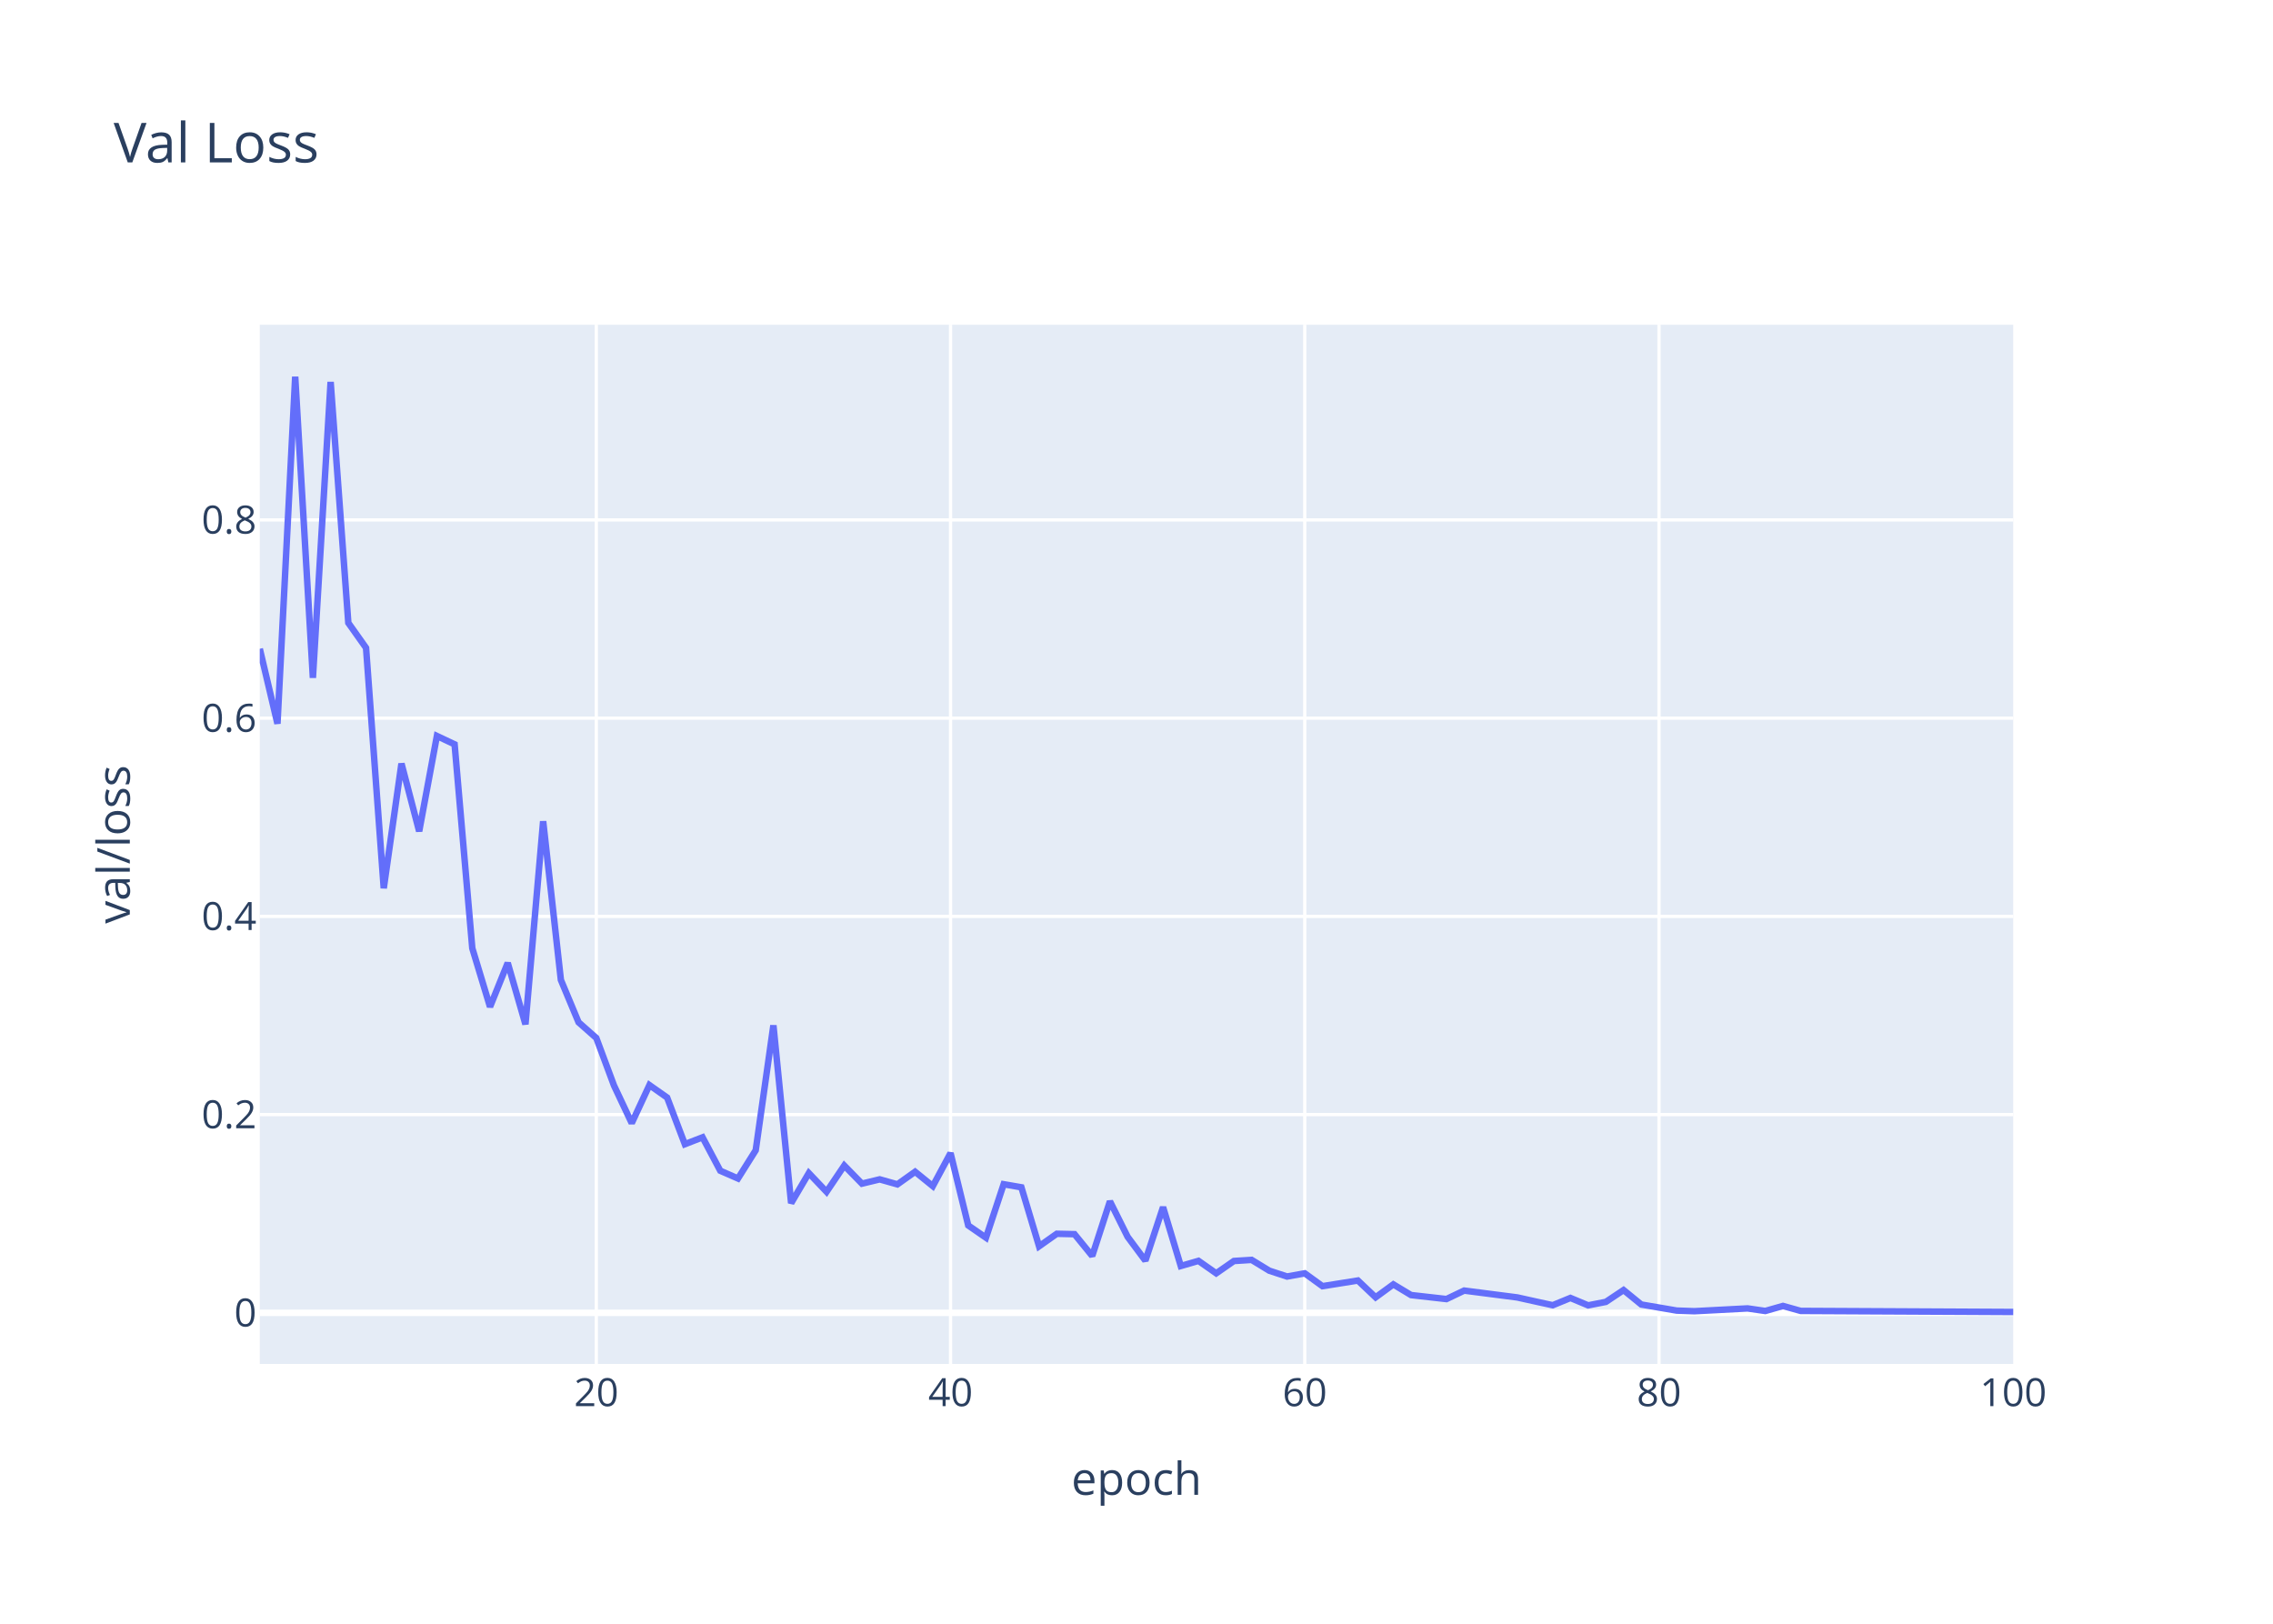
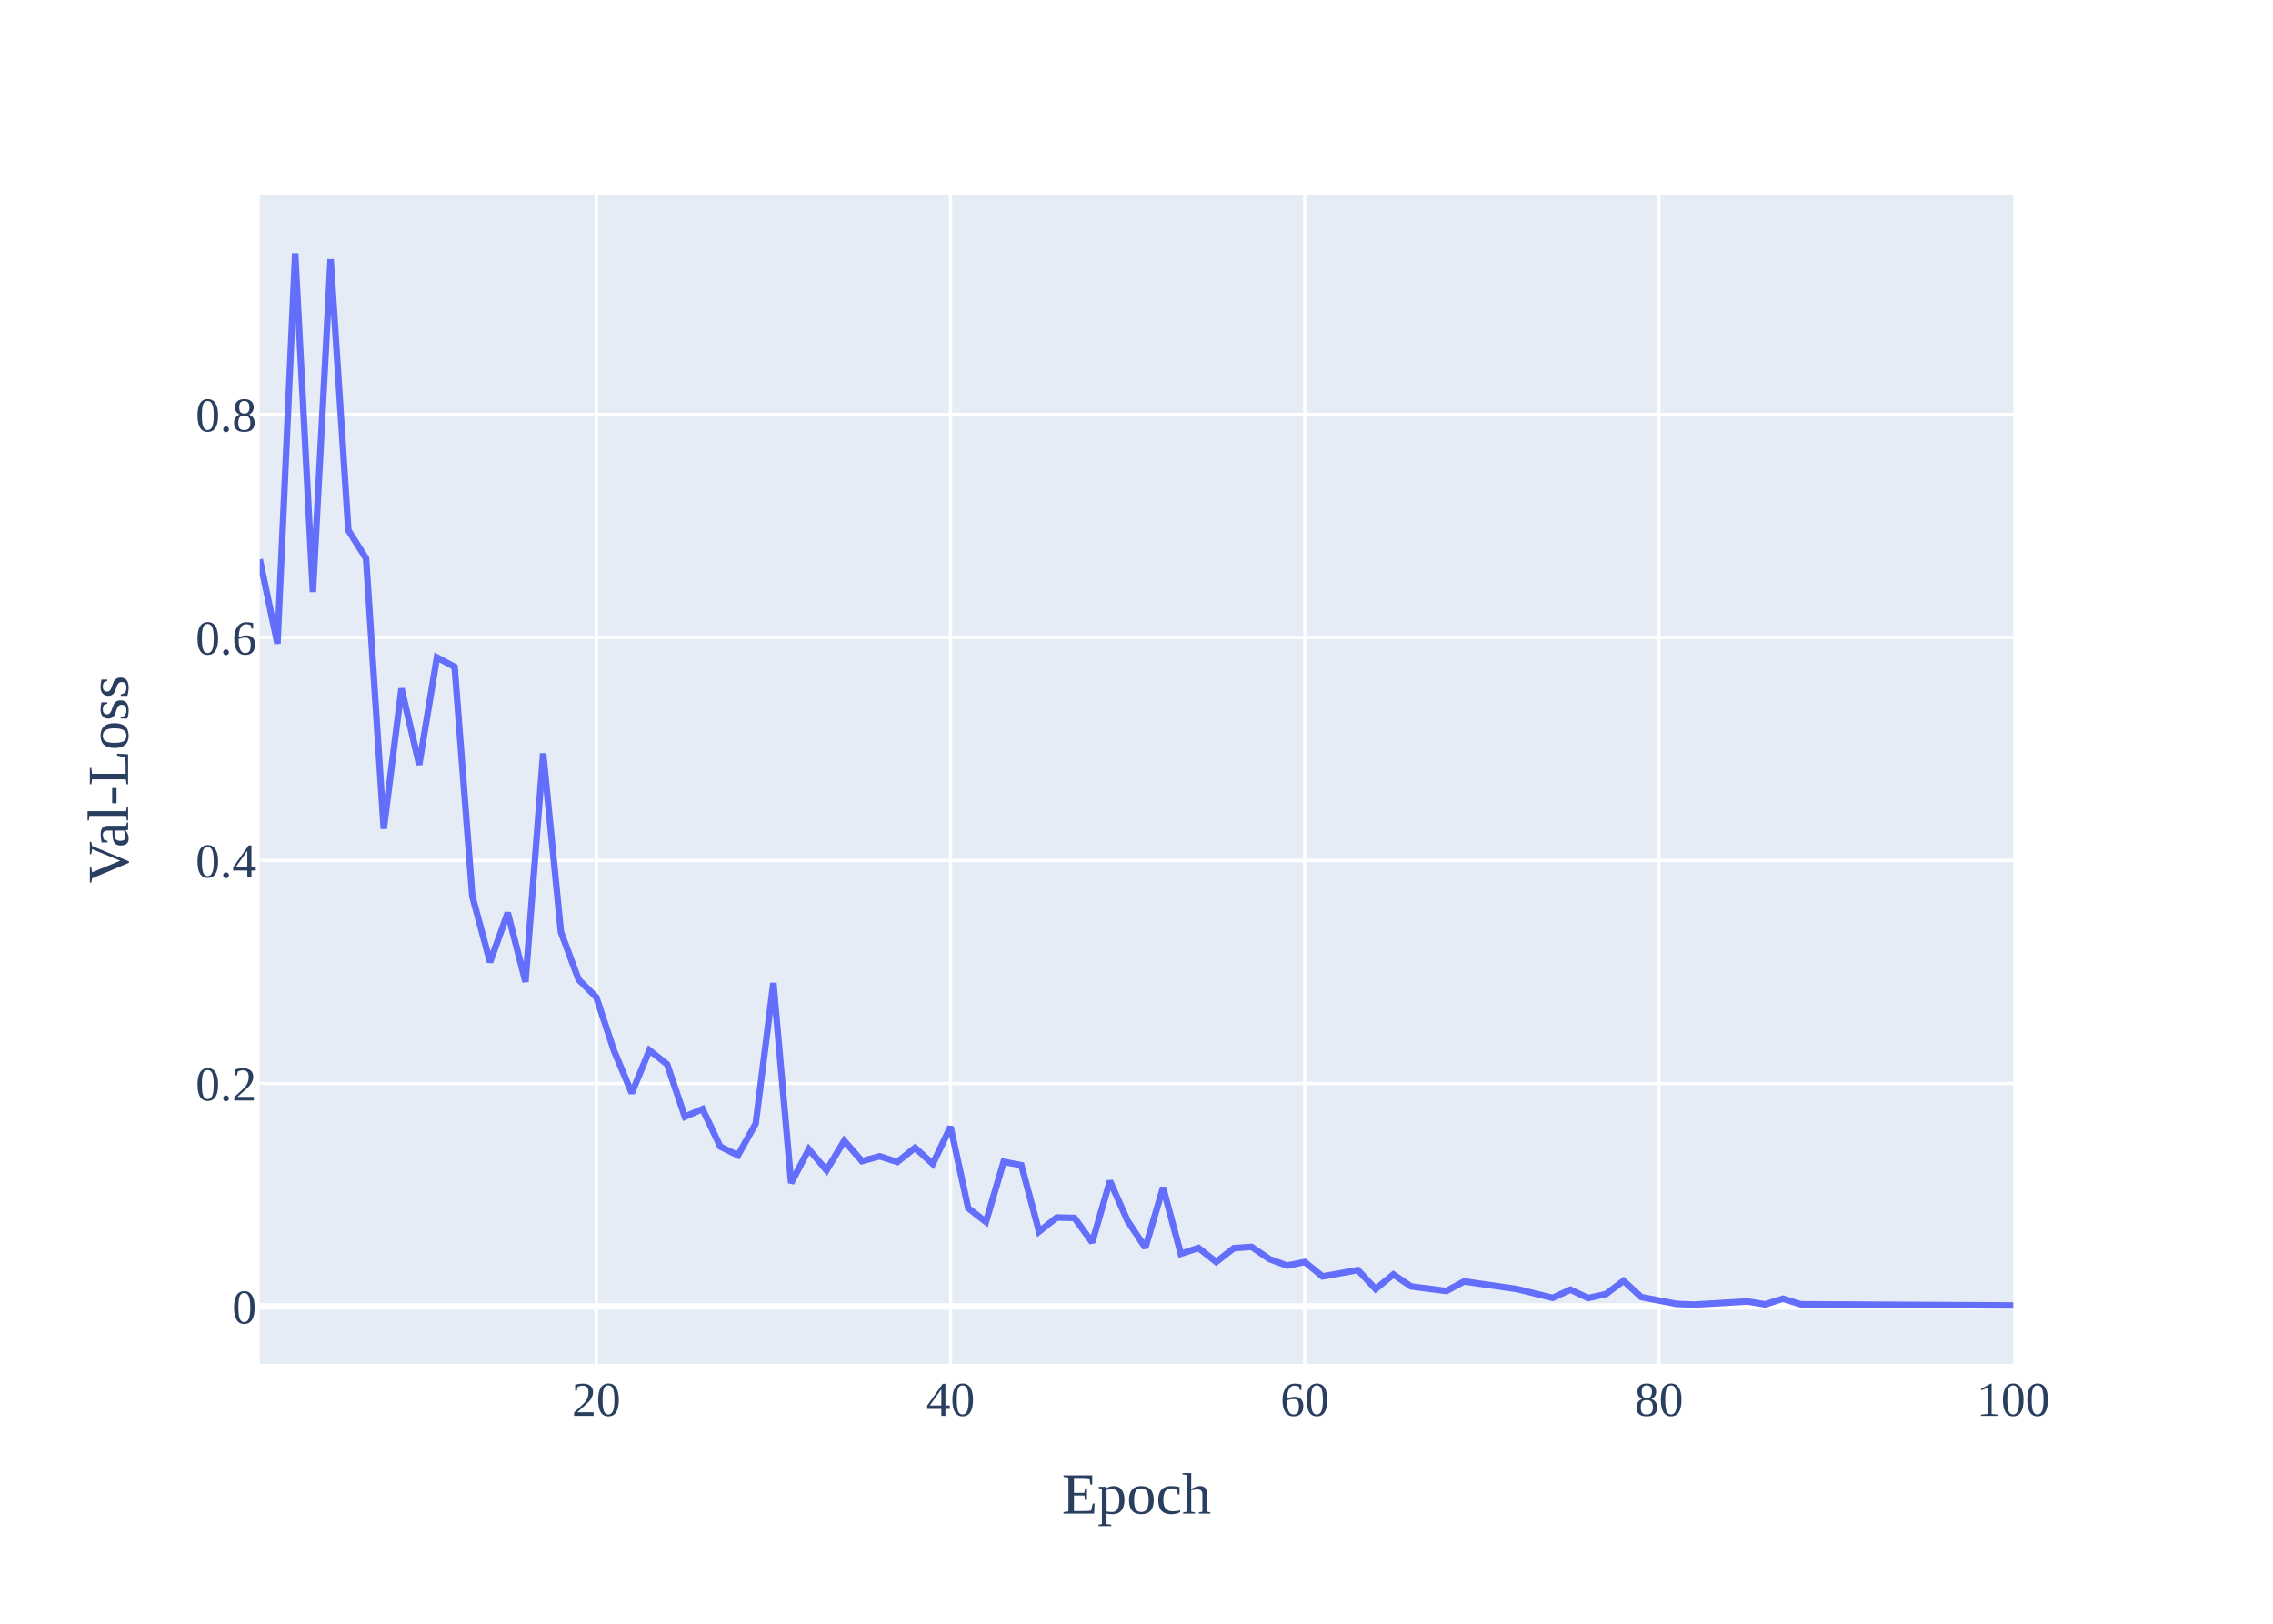
<svg xmlns="http://www.w3.org/2000/svg" class="main-svg" width="700" height="500" style="" viewBox="0 0 700 500">
  <rect x="0" y="0" width="700" height="500" style="fill: rgb(255, 255, 255); fill-opacity: 1;" />
-   <defs id="defs-aa4db9">
+   <defs id="defs-2339f8">
    <g class="clips">
-       <clipPath id="clipaa4db9xyplot" class="plotclip">
-         <rect width="540" height="320" />
+       <clipPath id="clip2339f8xyplot" class="plotclip">
+         <rect width="540" height="360" />
      </clipPath>
-       <clipPath class="axesclip" id="clipaa4db9x">
+       <clipPath class="axesclip" id="clip2339f8x">
        <rect x="80" y="0" width="540" height="500" />
      </clipPath>
-       <clipPath class="axesclip" id="clipaa4db9y">
-         <rect x="0" y="100" width="700" height="320" />
+       <clipPath class="axesclip" id="clip2339f8y">
+         <rect x="0" y="60" width="700" height="360" />
      </clipPath>
-       <clipPath class="axesclip" id="clipaa4db9xy">
-         <rect x="80" y="100" width="540" height="320" />
+       <clipPath class="axesclip" id="clip2339f8xy">
+         <rect x="80" y="60" width="540" height="360" />
      </clipPath>
    </g>
    <g class="gradients" />
    <g class="patterns" />
  </defs>
  <g class="bglayer">
-     <rect class="bg" x="80" y="100" width="540" height="320" style="fill: rgb(229, 236, 246); fill-opacity: 1; stroke-width: 0;" />
+     <rect class="bg" x="80" y="60" width="540" height="360" style="fill: rgb(229, 236, 246); fill-opacity: 1; stroke-width: 0;" />
  </g>
  <g class="layer-below">
    <g class="imagelayer" />
    <g class="shapelayer" />
  </g>
  <g class="cartesianlayer">
    <g class="subplot xy">
      <g class="layer-subplot">
        <g class="shapelayer" />
        <g class="imagelayer" />
      </g>
      <g class="minor-gridlayer">
        <g class="x" />
        <g class="y" />
      </g>
      <g class="gridlayer">
        <g class="x">
-           <path class="xgrid crisp" transform="translate(183.64,0)" d="M0,100v320" style="stroke: rgb(255, 255, 255); stroke-opacity: 1; stroke-width: 1px;" />
-           <path class="xgrid crisp" transform="translate(292.73,0)" d="M0,100v320" style="stroke: rgb(255, 255, 255); stroke-opacity: 1; stroke-width: 1px;" />
-           <path class="xgrid crisp" transform="translate(401.82,0)" d="M0,100v320" style="stroke: rgb(255, 255, 255); stroke-opacity: 1; stroke-width: 1px;" />
-           <path class="xgrid crisp" transform="translate(510.91,0)" d="M0,100v320" style="stroke: rgb(255, 255, 255); stroke-opacity: 1; stroke-width: 1px;" />
+           <path class="xgrid crisp" transform="translate(183.64,0)" d="M0,60v360" style="stroke: rgb(255, 255, 255); stroke-opacity: 1; stroke-width: 1px;" />
+           <path class="xgrid crisp" transform="translate(292.73,0)" d="M0,60v360" style="stroke: rgb(255, 255, 255); stroke-opacity: 1; stroke-width: 1px;" />
+           <path class="xgrid crisp" transform="translate(401.82,0)" d="M0,60v360" style="stroke: rgb(255, 255, 255); stroke-opacity: 1; stroke-width: 1px;" />
+           <path class="xgrid crisp" transform="translate(510.91,0)" d="M0,60v360" style="stroke: rgb(255, 255, 255); stroke-opacity: 1; stroke-width: 1px;" />
        </g>
        <g class="y">
-           <path class="ygrid crisp" transform="translate(0,343.22)" d="M80,0h540" style="stroke: rgb(255, 255, 255); stroke-opacity: 1; stroke-width: 1px;" />
-           <path class="ygrid crisp" transform="translate(0,282.18)" d="M80,0h540" style="stroke: rgb(255, 255, 255); stroke-opacity: 1; stroke-width: 1px;" />
-           <path class="ygrid crisp" transform="translate(0,221.14)" d="M80,0h540" style="stroke: rgb(255, 255, 255); stroke-opacity: 1; stroke-width: 1px;" />
-           <path class="ygrid crisp" transform="translate(0,160.1)" d="M80,0h540" style="stroke: rgb(255, 255, 255); stroke-opacity: 1; stroke-width: 1px;" />
+           <path class="ygrid crisp" transform="translate(0,333.63)" d="M80,0h540" style="stroke: rgb(255, 255, 255); stroke-opacity: 1; stroke-width: 1px;" />
+           <path class="ygrid crisp" transform="translate(0,264.95)" d="M80,0h540" style="stroke: rgb(255, 255, 255); stroke-opacity: 1; stroke-width: 1px;" />
+           <path class="ygrid crisp" transform="translate(0,196.28)" d="M80,0h540" style="stroke: rgb(255, 255, 255); stroke-opacity: 1; stroke-width: 1px;" />
+           <path class="ygrid crisp" transform="translate(0,127.61)" d="M80,0h540" style="stroke: rgb(255, 255, 255); stroke-opacity: 1; stroke-width: 1px;" />
        </g>
      </g>
      <g class="zerolinelayer">
-         <path class="yzl zl crisp" transform="translate(0,404.26)" d="M80,0h540" style="stroke: rgb(255, 255, 255); stroke-opacity: 1; stroke-width: 2px;" />
+         <path class="yzl zl crisp" transform="translate(0,402.3)" d="M80,0h540" style="stroke: rgb(255, 255, 255); stroke-opacity: 1; stroke-width: 2px;" />
      </g>
      <g class="layer-between">
        <g class="shapelayer" />
        <g class="imagelayer" />
      </g>
      <path class="xlines-below" />
      <path class="ylines-below" />
      <g class="overlines-below" />
      <g class="xaxislayer-below" />
      <g class="yaxislayer-below" />
      <g class="overaxes-below" />
      <g class="overplot">
-         <g class="xy" transform="translate(80,100)" clip-path="url(#clipaa4db9xyplot)">
+         <g class="xy" transform="translate(80,60)" clip-path="url(#clip2339f8xyplot)">
          <g class="scatterlayer mlayer">
-             <g class="trace scatter trace81dea8" style="stroke-miterlimit: 2; opacity: 1;">
+             <g class="trace scatter tracef60e0f" style="stroke-miterlimit: 2; opacity: 1;">
              <g class="fills" />
              <g class="errorbars" />
              <g class="lines">
-                 <path class="js-line" d="M0,99.78L5.45,122.85L10.91,16L16.36,108.72L21.82,17.61L27.27,91.8L32.73,99.5L38.18,173.52L43.64,135.13L49.09,155.98L54.55,126.63L60,129.2L65.45,192L70.91,210.03L76.36,196.51L81.82,215.42L87.27,152.89L92.73,201.75L98.18,214.8L103.64,219.63L109.09,234.28L114.55,245.85L120,234.14L125.45,237.97L130.91,252.33L136.36,250.22L141.82,260.51L147.27,262.89L152.73,254.21L158.18,215.74L163.64,270.49L169.09,261.24L174.55,266.99L180,258.91L185.45,264.48L190.91,263.16L196.36,264.7L201.82,260.82L207.27,265.24L212.73,255.08L218.18,277.35L223.64,281.12L229.09,264.66L234.55,265.61L240,283.77L245.45,279.92L250.91,280.04L256.36,286.74L261.82,269.93L267.27,280.86L272.73,288.19L278.18,271.72L283.64,289.84L289.09,288.26L294.55,292.09L300,288.3L305.45,287.96L310.91,291.29L316.36,293.08L321.82,292.1L327.27,296.05L338.18,294.31L343.64,299.49L349.09,295.5L354.55,298.79L365.45,300.02L370.91,297.41L387.27,299.52L392.73,300.73L398.18,301.92L403.64,299.68L409.09,301.96L414.55,300.89L420,297.25L425.45,301.7L436.36,303.57L441.82,303.76L458.18,302.9L463.64,303.69L469.09,302.14L474.55,303.67L540,304" style="vector-effect: none; fill: none; stroke: rgb(99, 110, 250); stroke-opacity: 1; stroke-width: 2px; opacity: 1;" />
+                 <path class="js-line" d="M0,112.25L5.45,138.21L10.91,18L16.36,122.31L21.82,19.82L27.27,103.28L32.73,111.94L38.18,195.21L43.64,152.02L49.09,175.48L54.55,142.45L60,145.35L65.45,216L70.91,236.28L76.36,221.07L81.82,242.35L87.27,172L92.73,226.96L98.18,241.65L103.64,247.08L109.09,263.57L114.55,276.58L120,263.41L125.45,267.72L130.91,283.87L136.36,281.5L141.82,293.07L147.27,295.75L152.73,285.99L158.18,242.7L163.64,304.3L169.09,293.89L174.55,300.37L180,291.28L185.45,297.54L190.91,296.06L196.36,297.79L201.82,293.42L207.27,298.4L212.73,286.96L218.18,312.02L223.64,316.26L229.09,297.74L234.55,298.81L240,319.24L245.45,314.91L250.91,315.04L256.36,322.58L261.82,303.67L267.27,315.96L272.73,324.21L278.18,305.68L283.64,326.08L289.09,324.29L294.55,328.6L300,324.33L305.45,323.96L310.91,327.7L316.36,329.71L321.82,328.61L327.27,333.05L338.18,331.1L343.64,336.93L349.09,332.44L354.55,336.14L365.45,337.53L370.91,334.59L387.27,336.96L392.73,338.32L398.18,339.66L403.64,337.14L409.09,339.71L414.55,338.5L420,334.41L425.45,339.41L436.36,341.52L441.82,341.73L458.18,340.76L463.64,341.66L469.09,339.91L474.55,341.63L540,342" style="vector-effect: none; fill: none; stroke: rgb(99, 110, 250); stroke-opacity: 1; stroke-width: 2px; opacity: 1;" />
              </g>
              <g class="points" />
              <g class="text" />
            </g>
          </g>
        </g>
      </g>
      <path class="xlines-above crisp" d="M0,0" style="fill: none;" />
      <path class="ylines-above crisp" d="M0,0" style="fill: none;" />
      <g class="overlines-above" />
      <g class="xaxislayer-above">
        <g class="xtick">
-           <text text-anchor="middle" x="0" y="433" transform="translate(183.64,0)" style="font-family: 'Open Sans', verdana, arial, sans-serif; font-size: 12px; fill: rgb(42, 63, 95); fill-opacity: 1; white-space: pre; opacity: 1;">20</text>
+           <text text-anchor="middle" x="0" y="436" transform="translate(183.64,0)" style="font-family: 'Times New Roman'; font-size: 15px; fill: rgb(42, 63, 95); fill-opacity: 1; white-space: pre; opacity: 1;">20</text>
        </g>
        <g class="xtick">
-           <text text-anchor="middle" x="0" y="433" style="font-family: 'Open Sans', verdana, arial, sans-serif; font-size: 12px; fill: rgb(42, 63, 95); fill-opacity: 1; white-space: pre; opacity: 1;" transform="translate(292.73,0)">40</text>
+           <text text-anchor="middle" x="0" y="436" style="font-family: 'Times New Roman'; font-size: 15px; fill: rgb(42, 63, 95); fill-opacity: 1; white-space: pre; opacity: 1;" transform="translate(292.73,0)">40</text>
        </g>
        <g class="xtick">
-           <text text-anchor="middle" x="0" y="433" style="font-family: 'Open Sans', verdana, arial, sans-serif; font-size: 12px; fill: rgb(42, 63, 95); fill-opacity: 1; white-space: pre; opacity: 1;" transform="translate(401.82,0)">60</text>
+           <text text-anchor="middle" x="0" y="436" style="font-family: 'Times New Roman'; font-size: 15px; fill: rgb(42, 63, 95); fill-opacity: 1; white-space: pre; opacity: 1;" transform="translate(401.82,0)">60</text>
        </g>
        <g class="xtick">
-           <text text-anchor="middle" x="0" y="433" style="font-family: 'Open Sans', verdana, arial, sans-serif; font-size: 12px; fill: rgb(42, 63, 95); fill-opacity: 1; white-space: pre; opacity: 1;" transform="translate(510.91,0)">80</text>
+           <text text-anchor="middle" x="0" y="436" style="font-family: 'Times New Roman'; font-size: 15px; fill: rgb(42, 63, 95); fill-opacity: 1; white-space: pre; opacity: 1;" transform="translate(510.91,0)">80</text>
        </g>
        <g class="xtick">
-           <text text-anchor="middle" x="0" y="433" style="font-family: 'Open Sans', verdana, arial, sans-serif; font-size: 12px; fill: rgb(42, 63, 95); fill-opacity: 1; white-space: pre; opacity: 1;" transform="translate(620,0)">100</text>
+           <text text-anchor="middle" x="0" y="436" style="font-family: 'Times New Roman'; font-size: 15px; fill: rgb(42, 63, 95); fill-opacity: 1; white-space: pre; opacity: 1;" transform="translate(620,0)">100</text>
        </g>
      </g>
      <g class="yaxislayer-above">
        <g class="ytick">
-           <text text-anchor="end" x="79" y="4.2" transform="translate(0,404.26)" style="font-family: 'Open Sans', verdana, arial, sans-serif; font-size: 12px; fill: rgb(42, 63, 95); fill-opacity: 1; white-space: pre; opacity: 1;">0</text>
+           <text text-anchor="end" x="79" y="5.25" transform="translate(0,402.3)" style="font-family: 'Times New Roman'; font-size: 15px; fill: rgb(42, 63, 95); fill-opacity: 1; white-space: pre; opacity: 1;">0</text>
        </g>
        <g class="ytick">
-           <text text-anchor="end" x="79" y="4.2" style="font-family: 'Open Sans', verdana, arial, sans-serif; font-size: 12px; fill: rgb(42, 63, 95); fill-opacity: 1; white-space: pre; opacity: 1;" transform="translate(0,343.22)">0.2</text>
+           <text text-anchor="end" x="79" y="5.25" style="font-family: 'Times New Roman'; font-size: 15px; fill: rgb(42, 63, 95); fill-opacity: 1; white-space: pre; opacity: 1;" transform="translate(0,333.63)">0.2</text>
        </g>
        <g class="ytick">
-           <text text-anchor="end" x="79" y="4.2" style="font-family: 'Open Sans', verdana, arial, sans-serif; font-size: 12px; fill: rgb(42, 63, 95); fill-opacity: 1; white-space: pre; opacity: 1;" transform="translate(0,282.18)">0.4</text>
+           <text text-anchor="end" x="79" y="5.25" style="font-family: 'Times New Roman'; font-size: 15px; fill: rgb(42, 63, 95); fill-opacity: 1; white-space: pre; opacity: 1;" transform="translate(0,264.95)">0.4</text>
        </g>
        <g class="ytick">
-           <text text-anchor="end" x="79" y="4.2" style="font-family: 'Open Sans', verdana, arial, sans-serif; font-size: 12px; fill: rgb(42, 63, 95); fill-opacity: 1; white-space: pre; opacity: 1;" transform="translate(0,221.14)">0.6</text>
+           <text text-anchor="end" x="79" y="5.25" style="font-family: 'Times New Roman'; font-size: 15px; fill: rgb(42, 63, 95); fill-opacity: 1; white-space: pre; opacity: 1;" transform="translate(0,196.28)">0.6</text>
        </g>
        <g class="ytick">
-           <text text-anchor="end" x="79" y="4.2" style="font-family: 'Open Sans', verdana, arial, sans-serif; font-size: 12px; fill: rgb(42, 63, 95); fill-opacity: 1; white-space: pre; opacity: 1;" transform="translate(0,160.1)">0.8</text>
+           <text text-anchor="end" x="79" y="5.25" style="font-family: 'Times New Roman'; font-size: 15px; fill: rgb(42, 63, 95); fill-opacity: 1; white-space: pre; opacity: 1;" transform="translate(0,127.61)">0.8</text>
        </g>
      </g>
      <g class="overaxes-above" />
    </g>
  </g>
  <g class="polarlayer" />
  <g class="smithlayer" />
  <g class="ternarylayer" />
  <g class="geolayer" />
  <g class="funnelarealayer" />
  <g class="pielayer" />
  <g class="iciclelayer" />
  <g class="treemaplayer" />
  <g class="sunburstlayer" />
  <g class="glimages" />
-   <defs id="topdefs-aa4db9">
+   <defs id="topdefs-2339f8">
    <g class="clips" />
  </defs>
  <g class="layer-above">
    <g class="imagelayer" />
    <g class="shapelayer" />
  </g>
  <g class="infolayer">
-     <g class="g-gtitle">
-       <text class="gtitle" x="35" y="50" text-anchor="start" dy="0em" style="opacity: 1; font-family: 'Open Sans', verdana, arial, sans-serif; font-size: 17px; fill: rgb(42, 63, 95); fill-opacity: 1; white-space: pre;">Val Loss</text>
-     </g>
+     <g class="g-gtitle" />
    <g class="g-xtitle">
-       <text class="xtitle" x="350" y="460.3" text-anchor="middle" style="opacity: 1; font-family: 'Open Sans', verdana, arial, sans-serif; font-size: 14px; fill: rgb(42, 63, 95); fill-opacity: 1; white-space: pre;">epoch</text>
+       <text class="xtitle" x="350" y="466.1" text-anchor="middle" style="opacity: 1; font-family: 'Times New Roman'; font-size: 18px; fill: rgb(42, 63, 95); fill-opacity: 1; white-space: pre;">Epoch</text>
    </g>
    <g class="g-ytitle">
-       <text class="ytitle" transform="rotate(-90,39.975,260)" x="39.975" y="260" text-anchor="middle" style="opacity: 1; font-family: 'Open Sans', verdana, arial, sans-serif; font-size: 14px; fill: rgb(42, 63, 95); fill-opacity: 1; white-space: pre;">val/loss</text>
+       <text class="ytitle" transform="rotate(-90,39.45,240)" x="39.45" y="240" text-anchor="middle" style="opacity: 1; font-family: 'Times New Roman'; font-size: 18px; fill: rgb(42, 63, 95); fill-opacity: 1; white-space: pre;">Val-Loss</text>
    </g>
  </g>
</svg>
